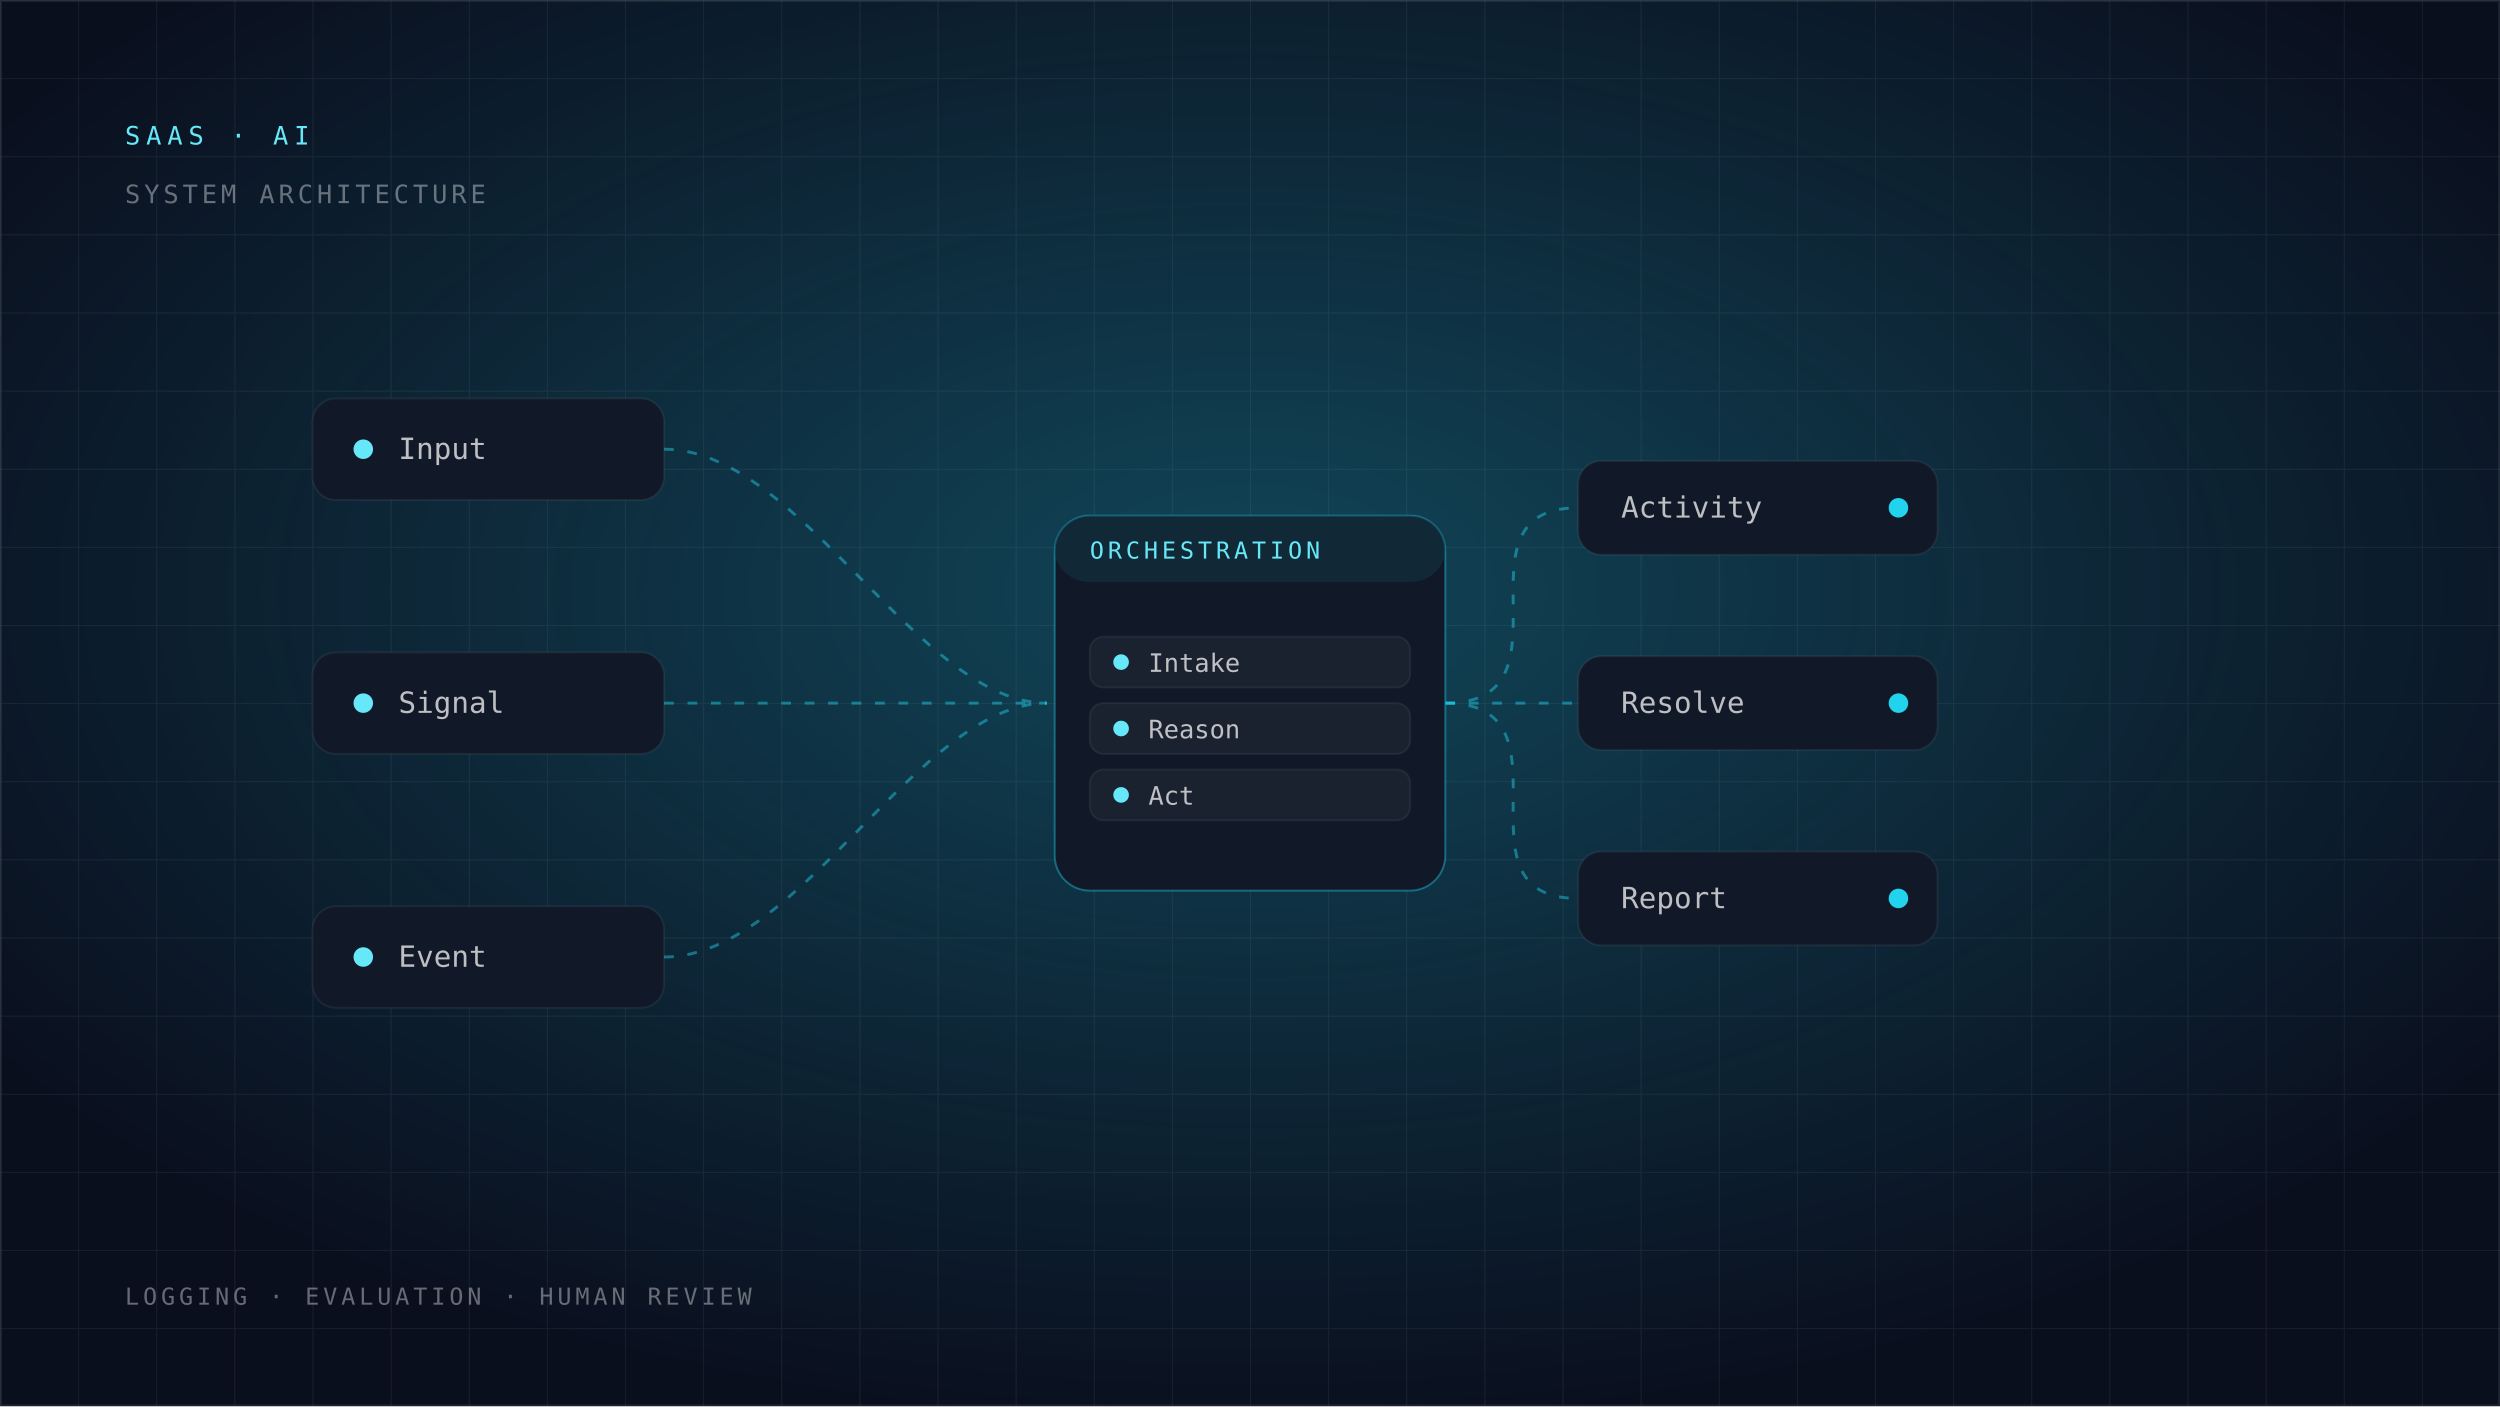
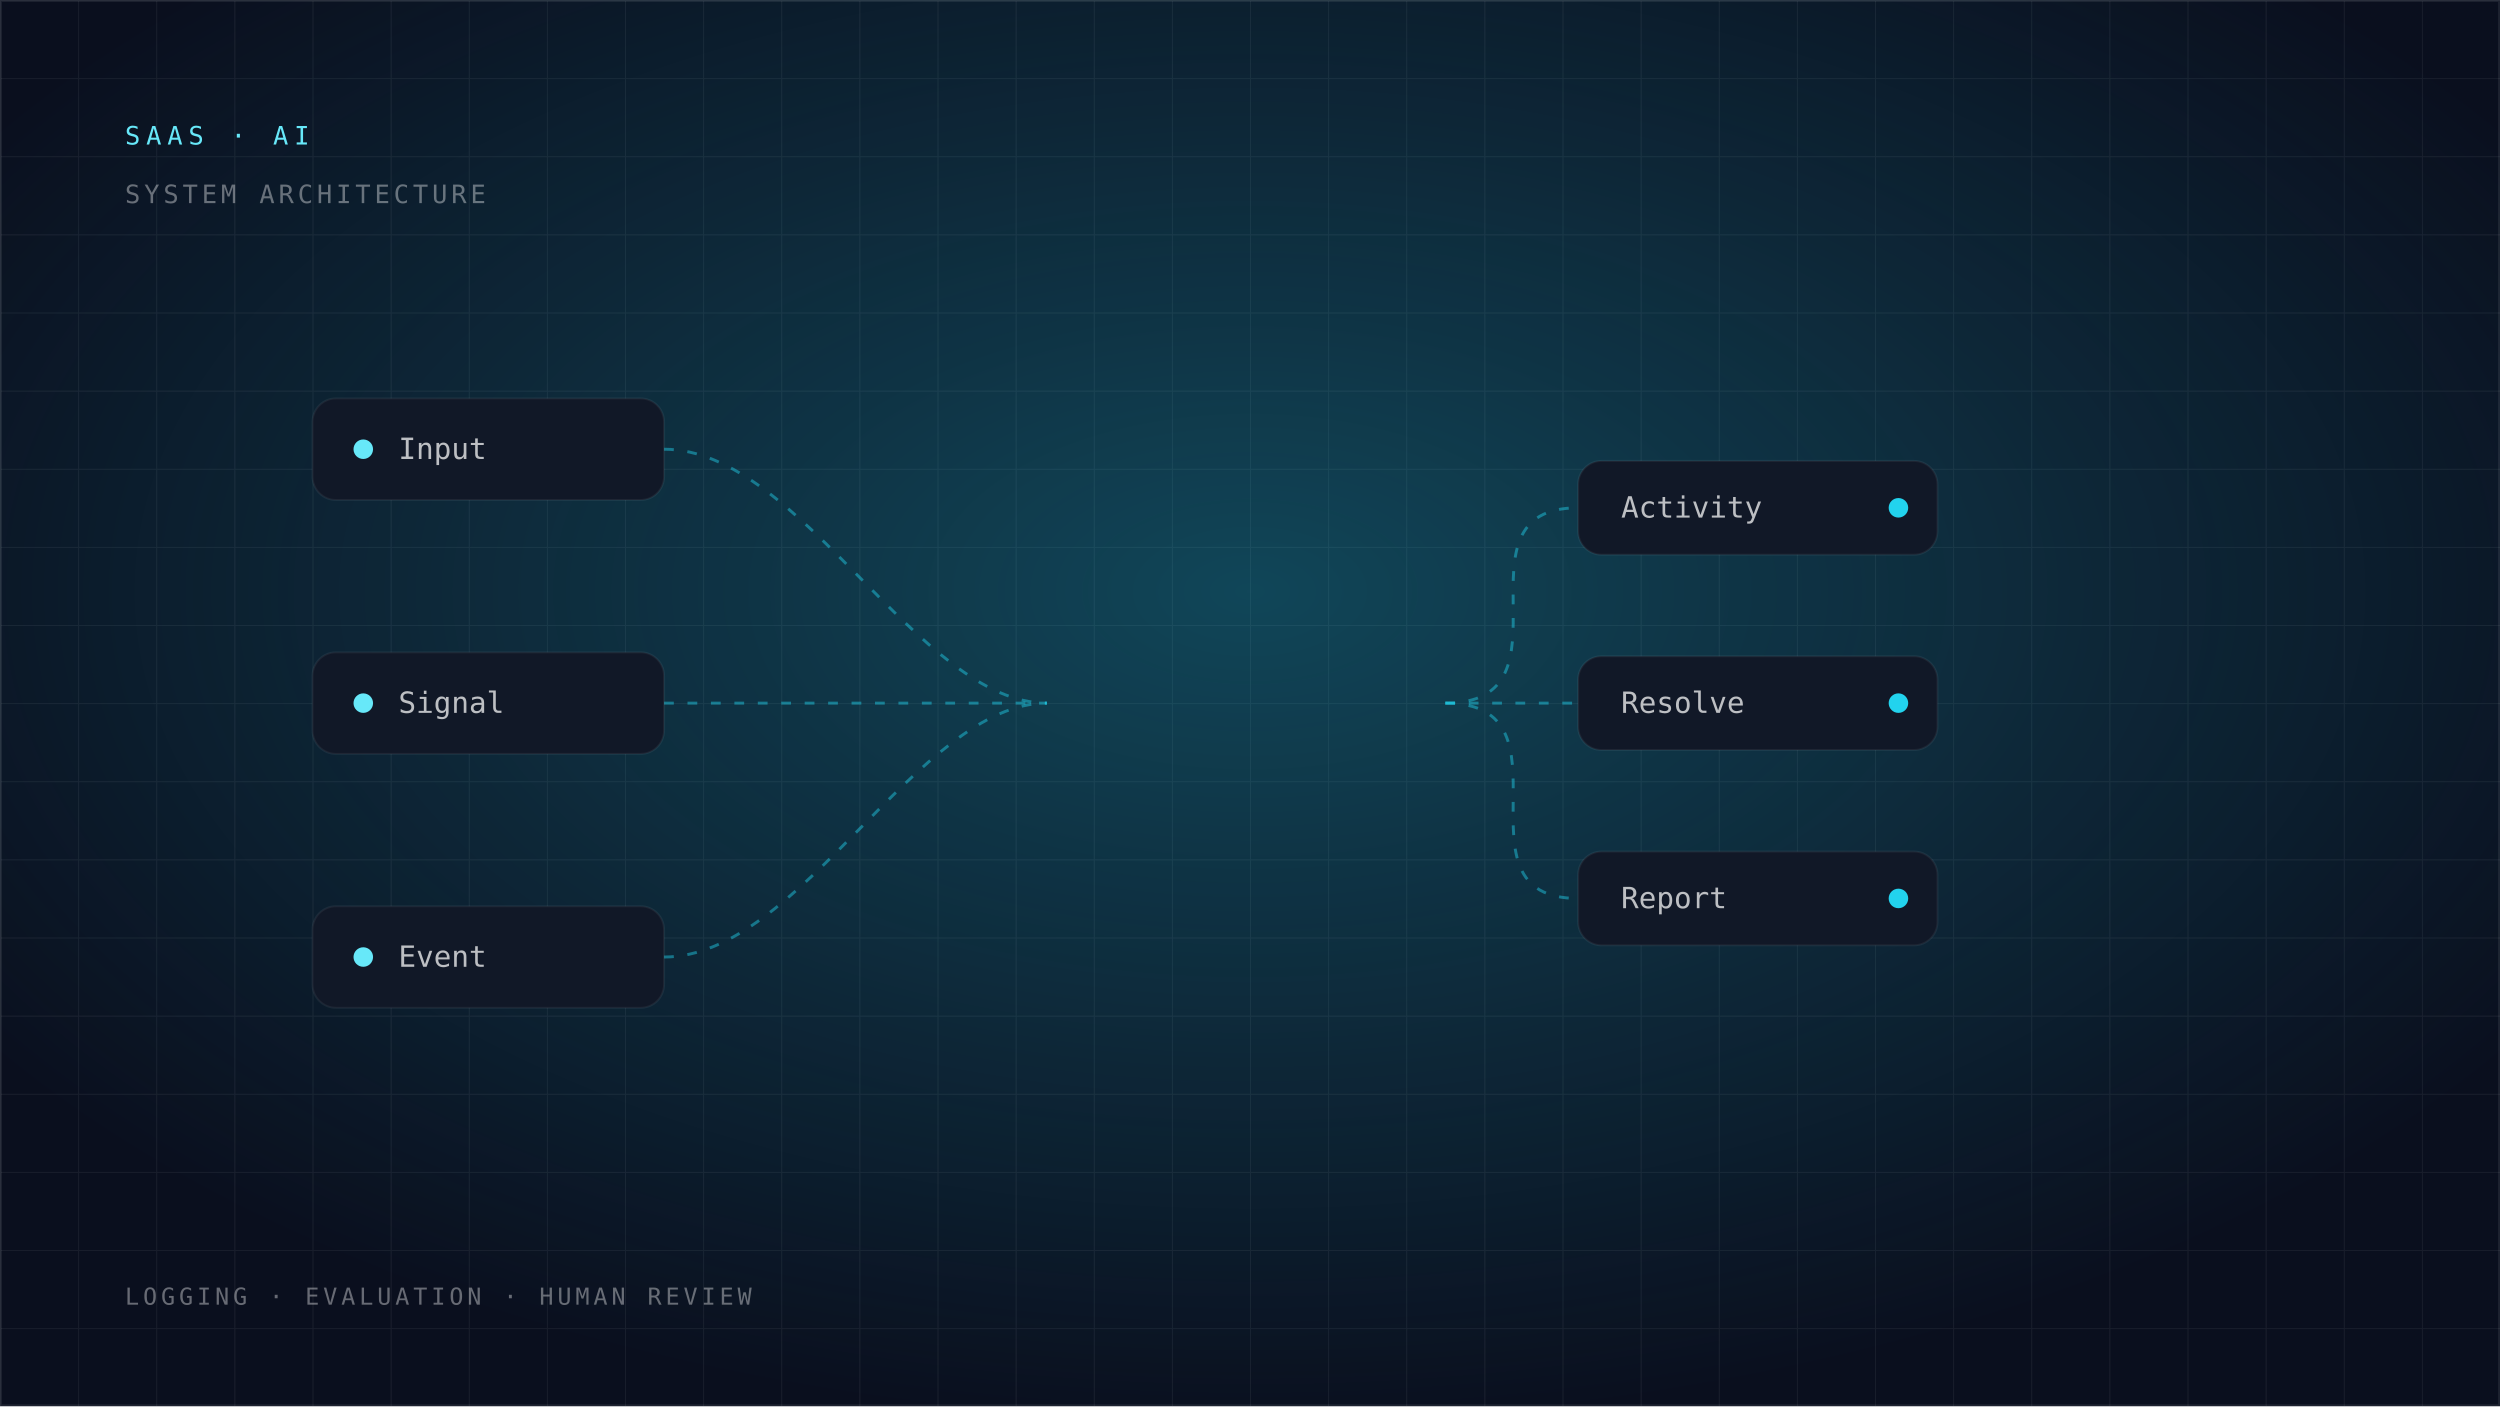
<svg xmlns="http://www.w3.org/2000/svg" viewBox="0 0 1280 720" width="1280" height="720" role="img">
  <defs>
    <pattern id="grid-smart-crm" width="40" height="40" patternUnits="userSpaceOnUse">
      <path d="M40 0H0V40" fill="none" stroke="rgba(255,255,255,0.06)" stroke-width="1" />
    </pattern>
    <radialGradient id="glow-smart-crm" cx="50%" cy="42%" r="60%">
      <stop offset="0%" stop-color="#22d3ee" stop-opacity="0.28" />
      <stop offset="100%" stop-color="#22d3ee" stop-opacity="0" />
    </radialGradient>
    <linearGradient id="edge-smart-crm" x1="0" y1="0" x2="1" y2="0">
      <stop offset="0%" stop-color="#67e8f9" />
      <stop offset="100%" stop-color="#22d3ee" />
    </linearGradient>
  </defs>
  <rect width="1280" height="720" fill="#0a0f1e" />
  <rect width="1280" height="720" fill="url(#grid-smart-crm)" />
  <rect width="1280" height="720" fill="url(#glow-smart-crm)" />
  <g font-family="ui-monospace,monospace">
    <text x="64" y="74" font-size="13" letter-spacing="3" fill="#67e8f9">SAAS · AI</text>
    <text x="64" y="104" font-size="13" letter-spacing="2" fill="rgba(255,255,255,0.38)">SYSTEM ARCHITECTURE</text>
  </g>
  <path d="M340 230 C 410 230, 470 360, 536 360" fill="none" stroke="#22d3ee" stroke-opacity="0.45" stroke-width="1.5" stroke-dasharray="5 7">
    <animate attributeName="stroke-dashoffset" from="24" to="0" dur="1.6s" repeatCount="indefinite" />
  </path>
  <path d="M340 360 C 410 360, 470 360, 536 360" fill="none" stroke="#22d3ee" stroke-opacity="0.45" stroke-width="1.5" stroke-dasharray="5 7">
    <animate attributeName="stroke-dashoffset" from="24" to="0" dur="1.8s" repeatCount="indefinite" />
  </path>
  <path d="M340 490 C 410 490, 470 360, 536 360" fill="none" stroke="#22d3ee" stroke-opacity="0.45" stroke-width="1.5" stroke-dasharray="5 7">
    <animate attributeName="stroke-dashoffset" from="24" to="0" dur="2s" repeatCount="indefinite" />
  </path>
  <path d="M740 360 C 810 360, 740 260, 808 260" fill="none" stroke="#22d3ee" stroke-opacity="0.45" stroke-width="1.5" stroke-dasharray="5 7">
    <animate attributeName="stroke-dashoffset" from="0" to="24" dur="1.7s" repeatCount="indefinite" />
  </path>
  <path d="M740 360 C 810 360, 740 360, 808 360" fill="none" stroke="#22d3ee" stroke-opacity="0.45" stroke-width="1.5" stroke-dasharray="5 7">
    <animate attributeName="stroke-dashoffset" from="0" to="24" dur="1.9s" repeatCount="indefinite" />
  </path>
  <path d="M740 360 C 810 360, 740 460, 808 460" fill="none" stroke="#22d3ee" stroke-opacity="0.45" stroke-width="1.5" stroke-dasharray="5 7">
    <animate attributeName="stroke-dashoffset" from="0" to="24" dur="2.1s" repeatCount="indefinite" />
  </path>
  <g transform="translate(250 230)">
    <rect x="-90" y="-26" width="180" height="52" rx="12" fill="#111827" stroke="rgba(255,255,255,0.06)" />
    <circle cx="-64" cy="0" r="5" fill="#67e8f9" />
    <text x="-46" y="5" font-family="ui-monospace,monospace" font-size="15" fill="rgba(255,255,255,0.72)">Input</text>
  </g>
  <g transform="translate(250 360)">
    <rect x="-90" y="-26" width="180" height="52" rx="12" fill="#111827" stroke="rgba(255,255,255,0.06)" />
    <circle cx="-64" cy="0" r="5" fill="#67e8f9" />
    <text x="-46" y="5" font-family="ui-monospace,monospace" font-size="15" fill="rgba(255,255,255,0.72)">Signal</text>
  </g>
  <g transform="translate(250 490)">
    <rect x="-90" y="-26" width="180" height="52" rx="12" fill="#111827" stroke="rgba(255,255,255,0.06)" />
    <circle cx="-64" cy="0" r="5" fill="#67e8f9" />
    <text x="-46" y="5" font-family="ui-monospace,monospace" font-size="15" fill="rgba(255,255,255,0.72)">Event</text>
  </g>
-   <g transform="translate(540 360)">
-     <rect x="0" y="-96" width="200" height="192" rx="18" fill="#111827" stroke="#22d3ee" stroke-opacity="0.4" />
-     <rect x="0" y="-96" width="200" height="34" rx="18" fill="#123b47" fill-opacity="0.5" />
-     <text x="18" y="-74" font-family="ui-monospace,monospace" font-size="12" letter-spacing="2" fill="#67e8f9">ORCHESTRATION</text>
-     <g transform="translate(0 -34)">
-       <rect x="18" y="0" width="164" height="26" rx="7" fill="rgba(255,255,255,0.04)" stroke="rgba(255,255,255,0.06)" />
-       <circle cx="34" cy="13" r="4" fill="#67e8f9" />
-       <text x="48" y="18" font-family="ui-monospace,monospace" font-size="13" fill="rgba(255,255,255,0.72)">Intake</text>
-     </g>
-     <g transform="translate(0 0)">
-       <rect x="18" y="0" width="164" height="26" rx="7" fill="rgba(255,255,255,0.04)" stroke="rgba(255,255,255,0.06)" />
-       <circle cx="34" cy="13" r="4" fill="#67e8f9" />
-       <text x="48" y="18" font-family="ui-monospace,monospace" font-size="13" fill="rgba(255,255,255,0.72)">Reason</text>
-     </g>
-     <g transform="translate(0 34)">
-       <rect x="18" y="0" width="164" height="26" rx="7" fill="rgba(255,255,255,0.04)" stroke="rgba(255,255,255,0.06)" />
-       <circle cx="34" cy="13" r="4" fill="#67e8f9" />
-       <text x="48" y="18" font-family="ui-monospace,monospace" font-size="13" fill="rgba(255,255,255,0.72)">Act</text>
-     </g>
-   </g>
  <g transform="translate(900 260)">
    <rect x="-92" y="-24" width="184" height="48" rx="12" fill="#111827" stroke="rgba(255,255,255,0.06)" />
    <text x="-70" y="5" font-family="ui-monospace,monospace" font-size="15" fill="rgba(255,255,255,0.72)">Activity</text>
    <circle cx="72" cy="0" r="5" fill="#22d3ee" />
  </g>
  <g transform="translate(900 360)">
    <rect x="-92" y="-24" width="184" height="48" rx="12" fill="#111827" stroke="rgba(255,255,255,0.06)" />
    <text x="-70" y="5" font-family="ui-monospace,monospace" font-size="15" fill="rgba(255,255,255,0.72)">Resolve</text>
    <circle cx="72" cy="0" r="5" fill="#22d3ee" />
  </g>
  <g transform="translate(900 460)">
    <rect x="-92" y="-24" width="184" height="48" rx="12" fill="#111827" stroke="rgba(255,255,255,0.06)" />
    <text x="-70" y="5" font-family="ui-monospace,monospace" font-size="15" fill="rgba(255,255,255,0.72)">Report</text>
    <circle cx="72" cy="0" r="5" fill="#22d3ee" />
  </g>
  <g font-family="ui-monospace,monospace">
    <text x="64" y="668" font-size="12" letter-spacing="2" fill="rgba(255,255,255,0.38)">LOGGING · EVALUATION · HUMAN REVIEW</text>
  </g>
  <rect x="0.5" y="0.5" width="1279" height="719" fill="none" stroke="rgba(255,255,255,0.08)" />
</svg>
